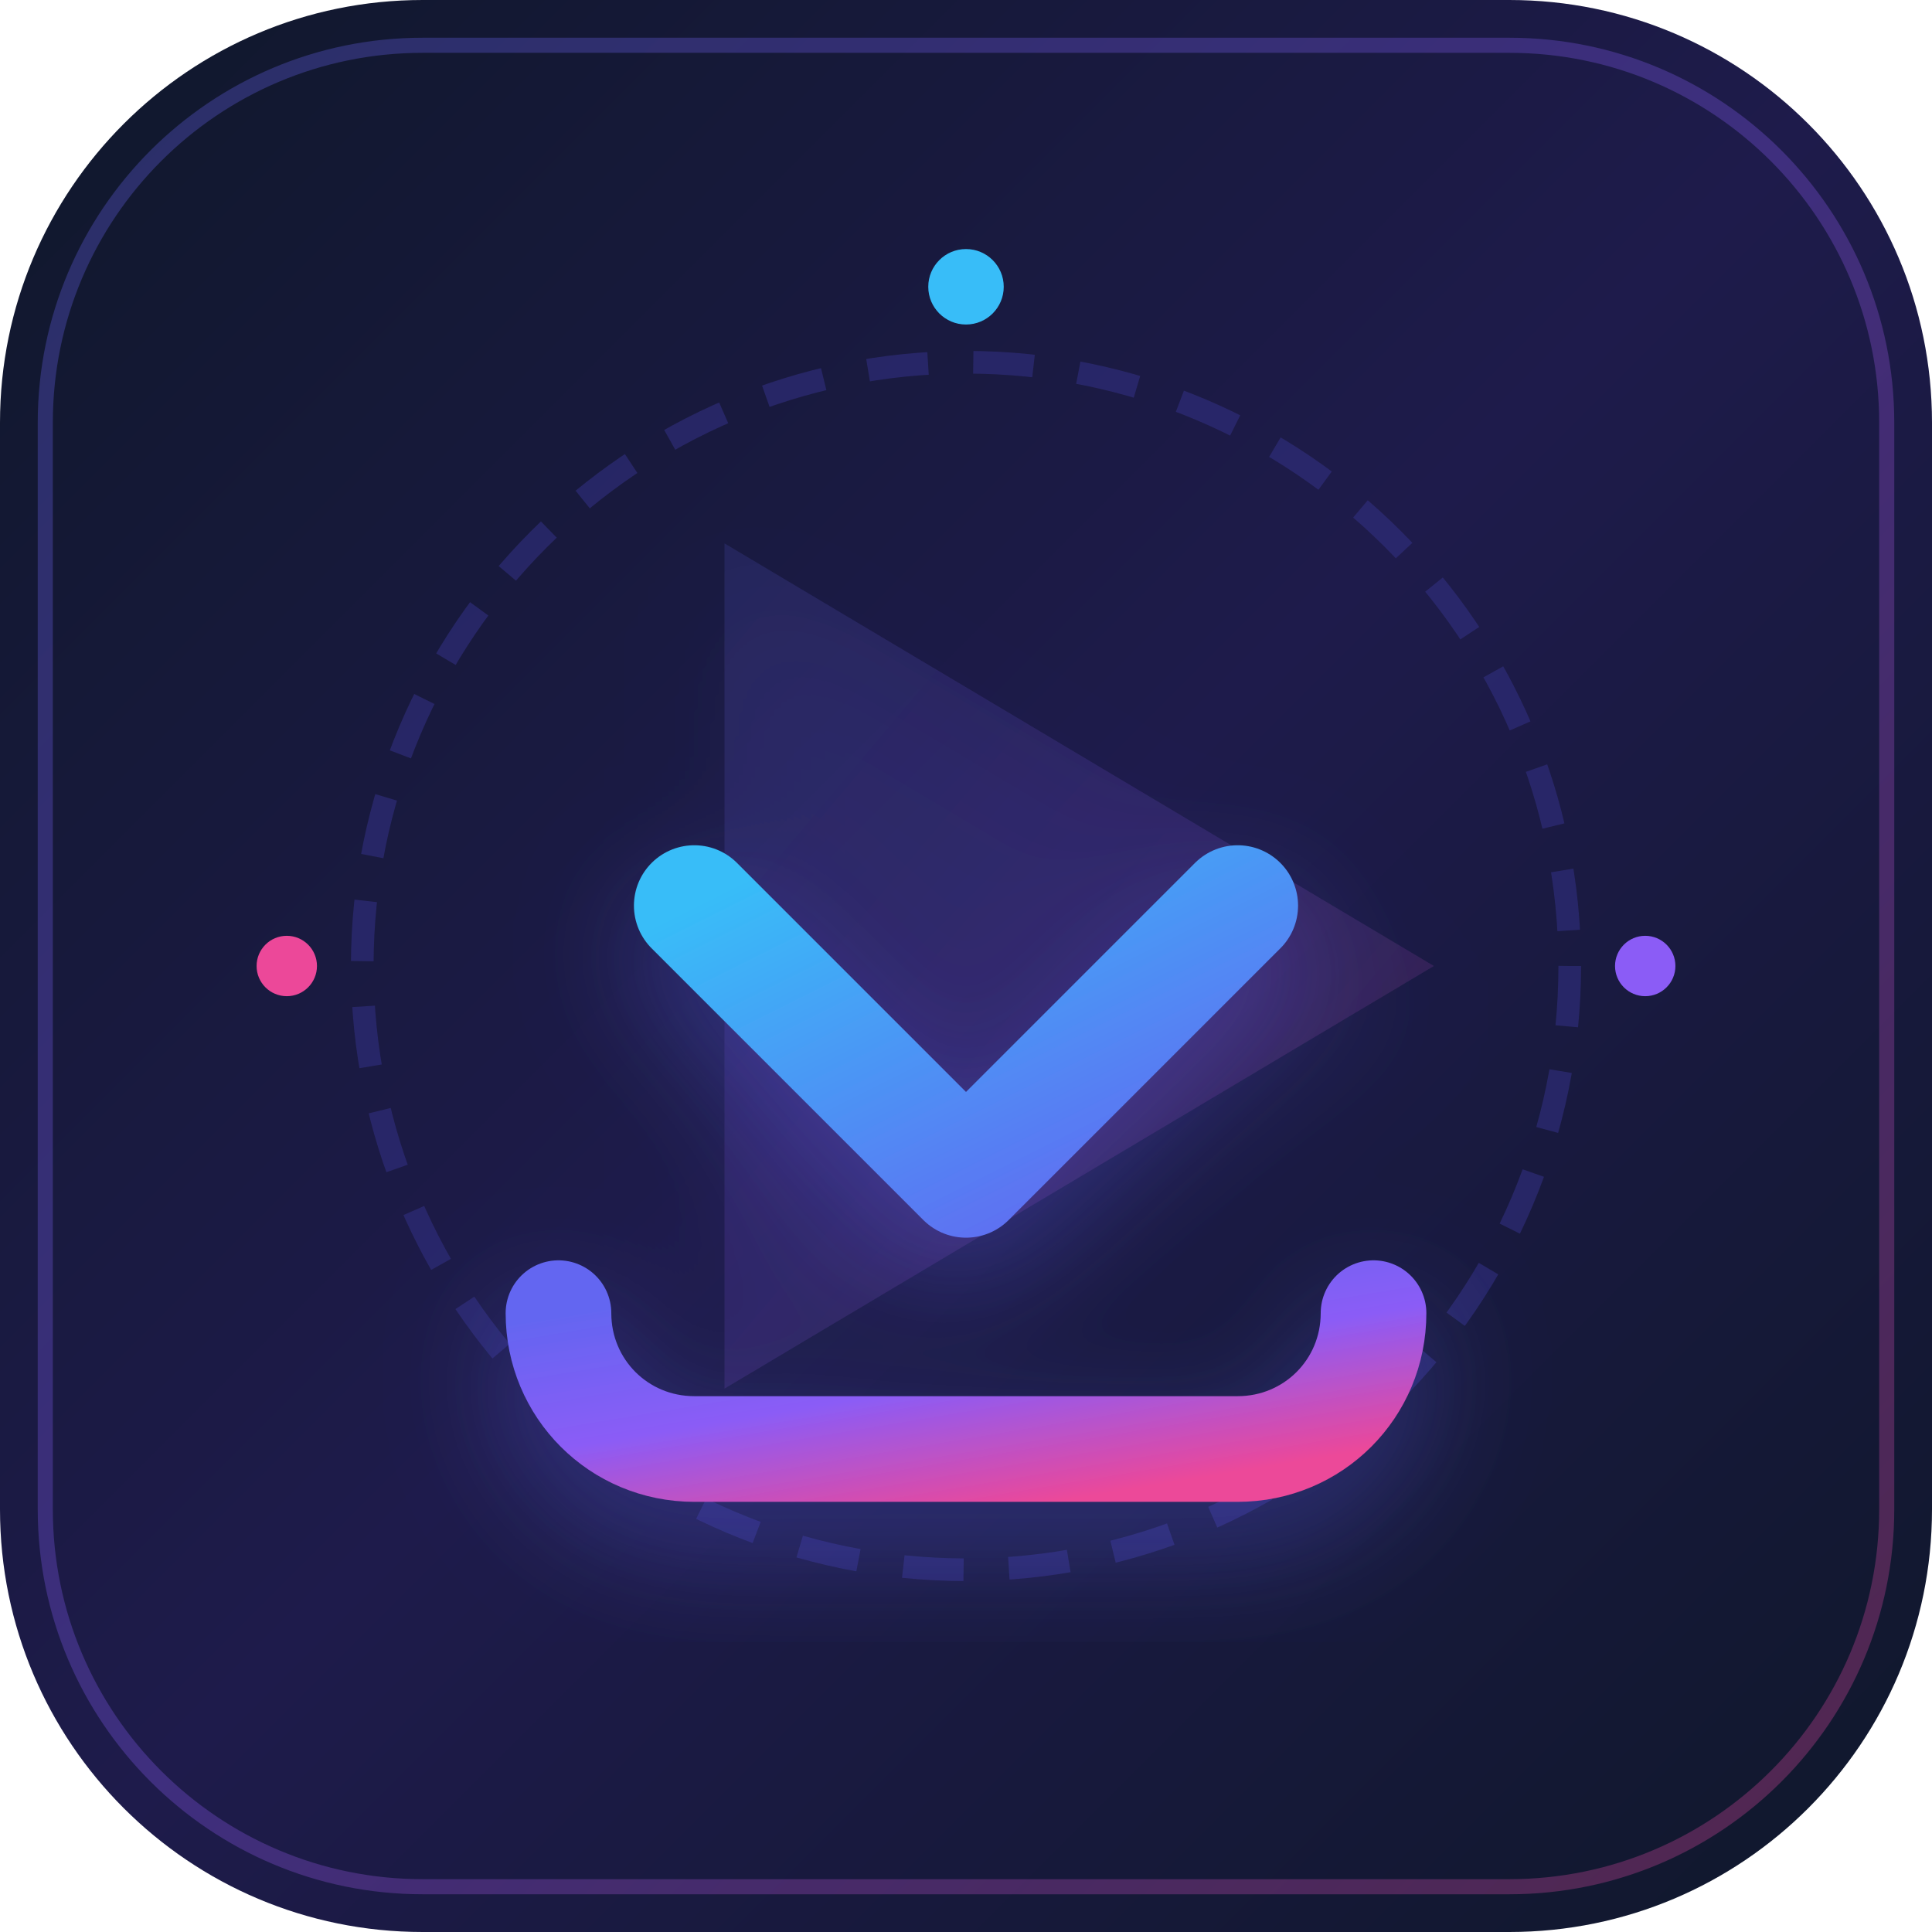
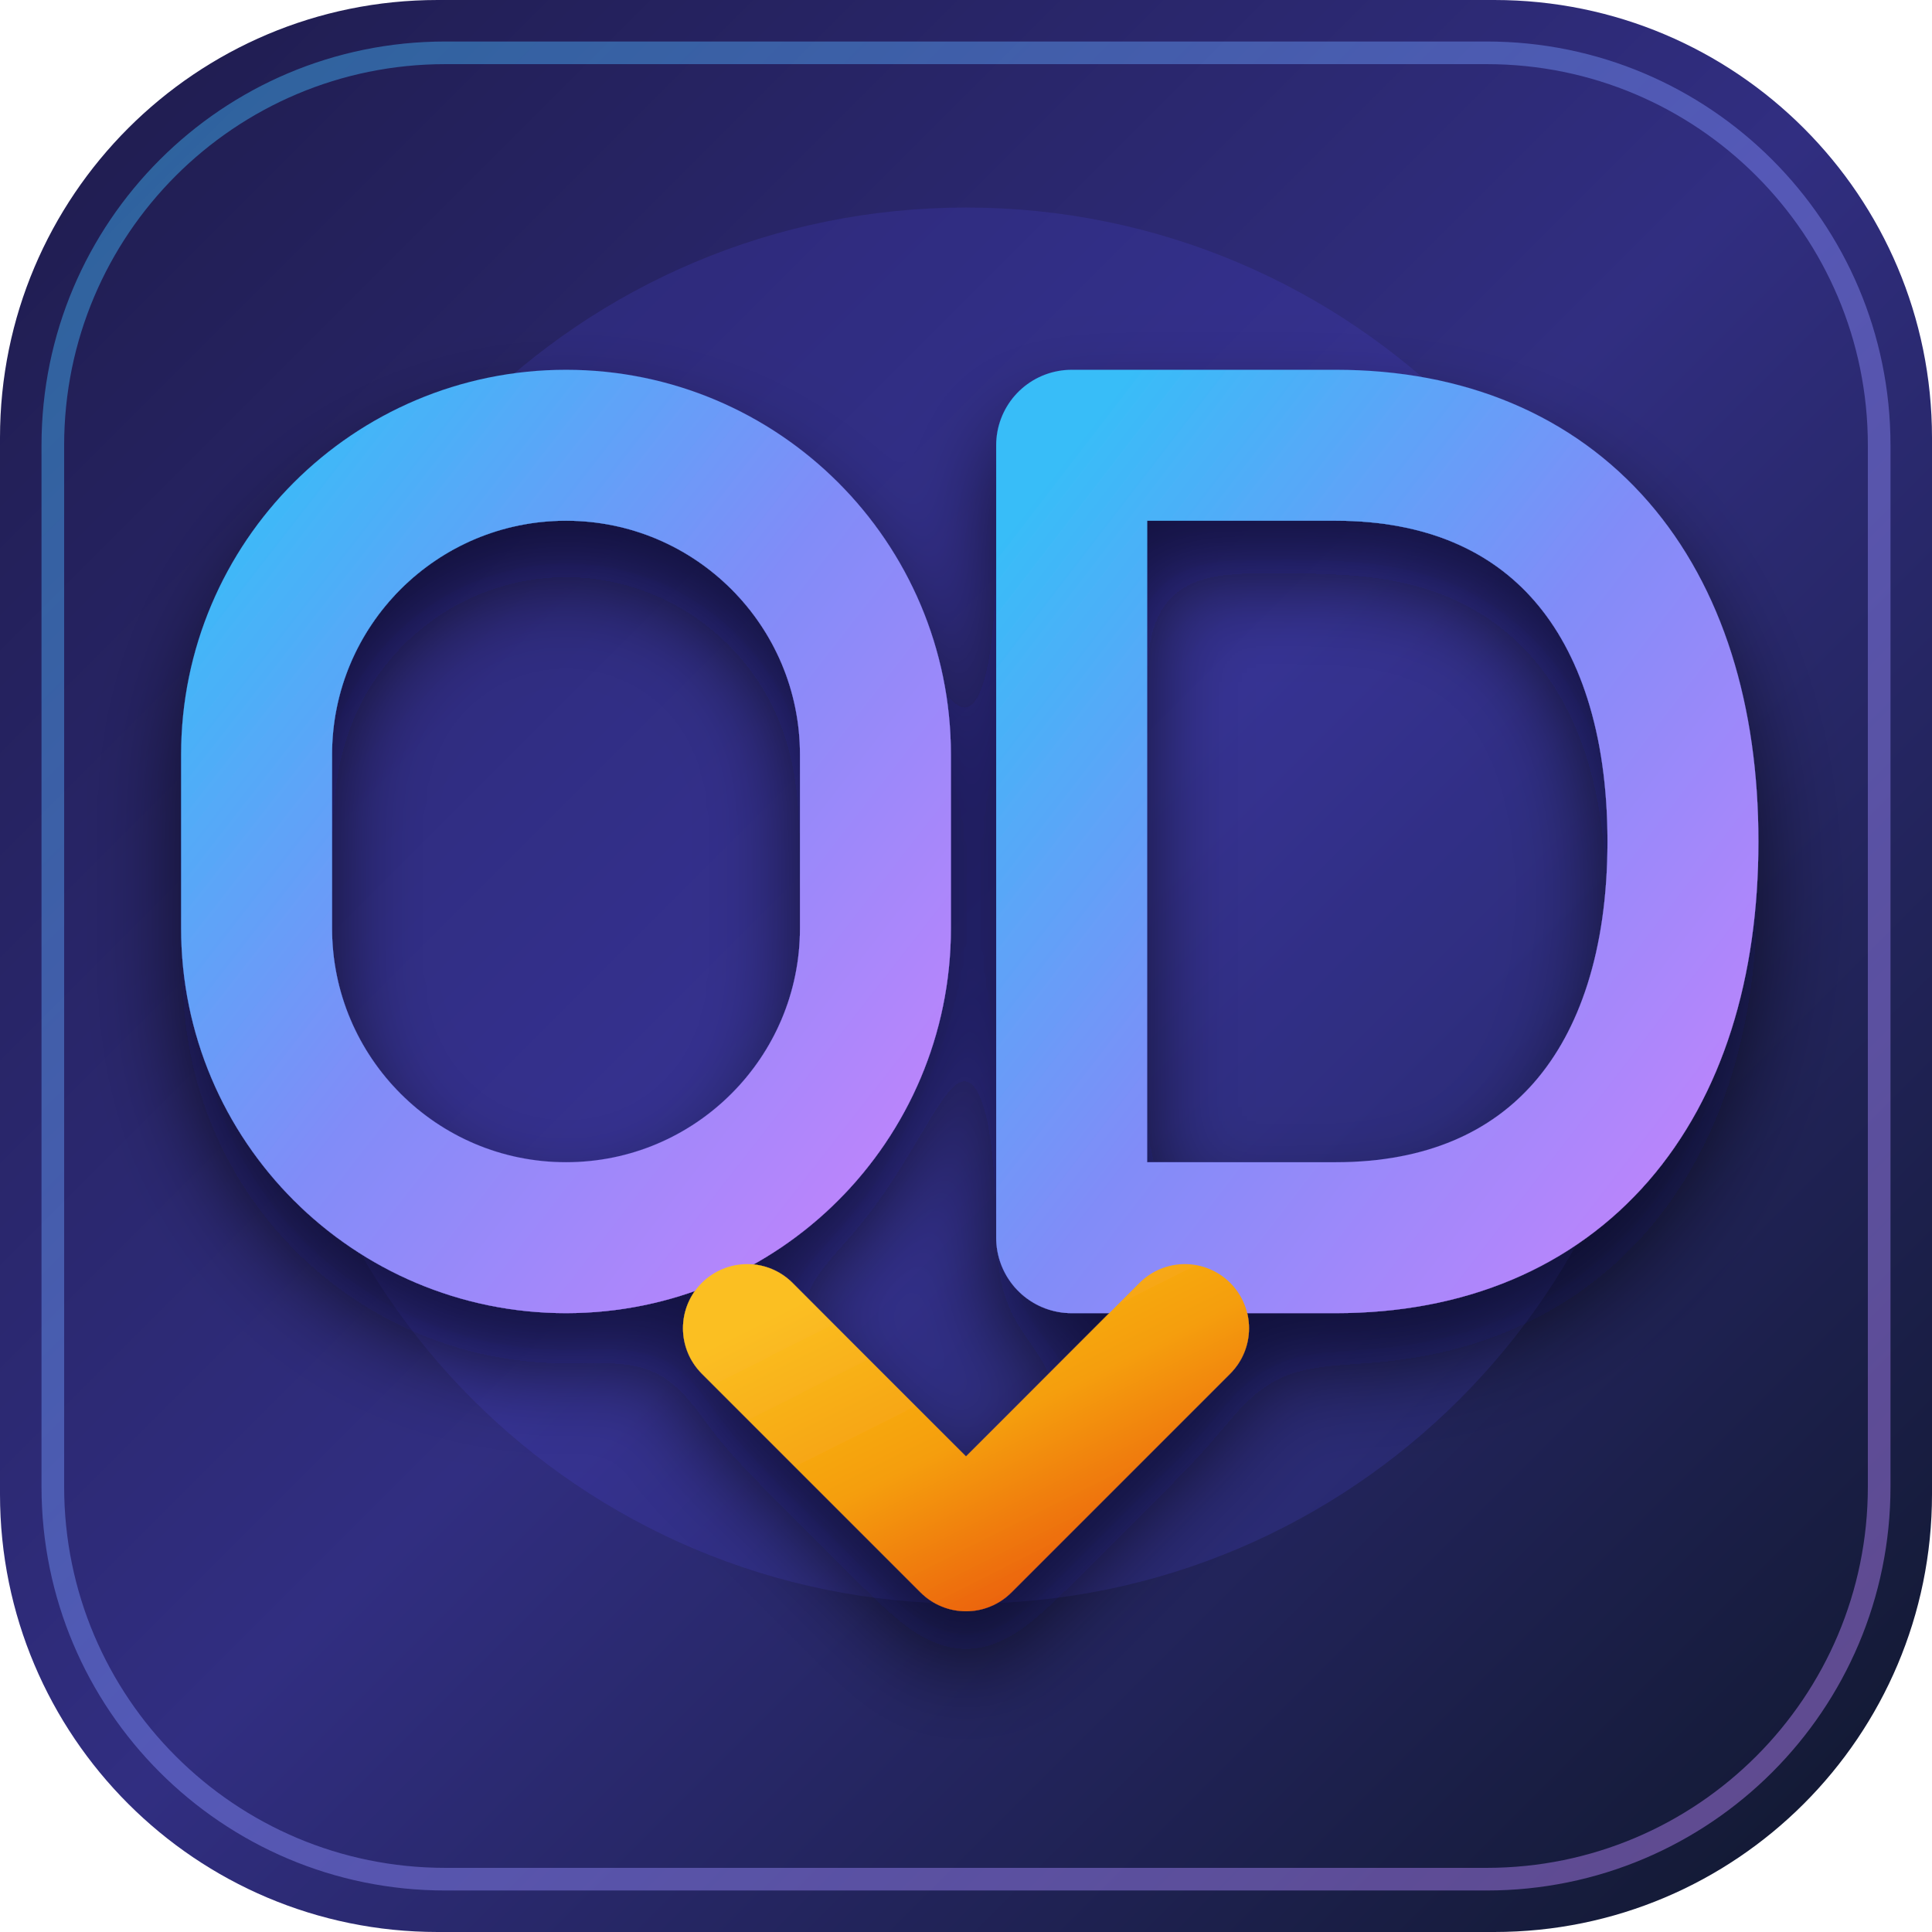
<svg xmlns="http://www.w3.org/2000/svg" viewBox="0 0 512 512" fill="none">
  <defs>
    <linearGradient id="bg-grad" x1="0%" y1="0%" x2="100%" y2="100%">
-       <stop offset="0%" stop-color="#0f172a" />
-       <stop offset="50%" stop-color="#1e1b4b" />
+       <stop offset="0%" stop-color="#1e1b4b" />
+       <stop offset="50%" stop-color="#312e81" />
      <stop offset="100%" stop-color="#0f172a" />
    </linearGradient>
-     <linearGradient id="primary-grad" x1="0%" y1="0%" x2="100%" y2="100%">
-       <stop offset="0%" stop-color="#6366f1" />
-       <stop offset="50%" stop-color="#8b5cf6" />
-       <stop offset="100%" stop-color="#ec4899" />
+     <linearGradient id="od-gold" x1="0%" y1="0%" x2="100%" y2="100%">
+       <stop offset="0%" stop-color="#38bdf8" />
+       <stop offset="50%" stop-color="#818cf8" />
+       <stop offset="100%" stop-color="#c084fc" />
    </linearGradient>
-     <linearGradient id="glow-grad" x1="0%" y1="0%" x2="100%" y2="100%">
-       <stop offset="0%" stop-color="#38bdf8" />
-       <stop offset="100%" stop-color="#6366f1" />
+     <linearGradient id="arrow-grad" x1="0%" y1="0%" x2="100%" y2="100%">
+       <stop offset="0%" stop-color="#fbbf24" />
+       <stop offset="50%" stop-color="#f59e0b" />
+       <stop offset="100%" stop-color="#ea580c" />
    </linearGradient>
-     <filter id="shadow" x="-20%" y="-20%" width="140%" height="140%">
-       <feDropShadow dx="0" dy="12" stdDeviation="16" flood-color="#6366f1" flood-opacity="0.35" />
+     <filter id="3d-shadow" x="-20%" y="-20%" width="140%" height="140%">
+       <feDropShadow dx="0" dy="14" stdDeviation="12" flood-color="#020617" flood-opacity="0.65" />
    </filter>
  </defs>
-   <rect width="512" height="512" rx="112" fill="url(#bg-grad)" />
-   <rect x="12" y="12" width="488" height="488" rx="100" stroke="url(#primary-grad)" stroke-width="4" stroke-opacity="0.3" fill="none" />
-   <circle cx="256" cy="256" r="160" stroke="#312e81" stroke-width="6" stroke-dasharray="16 12" opacity="0.6" />
-   <g filter="url(#shadow)">
-     <path d="M192 144 L380 256 L192 368 Z" fill="url(#primary-grad)" opacity="0.15" />
-     <path d="M256 128 V304" stroke="url(#glow-grad)" stroke-width="32" stroke-linecap="round" />
-     <path d="M184 240 L256 312 L328 240" fill="none" stroke="url(#glow-grad)" stroke-width="32" stroke-linecap="round" stroke-linejoin="round" />
-     <path d="M148 348 C148 368 164 384 184 384 H328 C348 384 364 368 364 348" stroke="url(#primary-grad)" stroke-width="28" stroke-linecap="round" />
+   <rect width="512" height="512" rx="116" fill="url(#bg-grad)" />
+   <rect x="14" y="14" width="484" height="484" rx="104" stroke="url(#od-gold)" stroke-width="6" stroke-opacity="0.45" fill="none" />
+   <circle cx="256" cy="240" r="185" fill="#4f46e5" opacity="0.18" />
+   <g filter="url(#3d-shadow)">
+     <rect x="68" y="118" width="164" height="210" rx="82" stroke="url(#od-gold)" stroke-width="40" fill="none" />
+     <path d="M284 118 H354 C412 118 446 158 446 223 C446 288 412 328 354 328 H284 Z" stroke="url(#od-gold)" stroke-width="40" stroke-linejoin="round" fill="none" />
+     <path d="M256 265 V402" stroke="url(#arrow-grad)" stroke-width="34" stroke-linecap="round" />
+     <path d="M198 352 L256 410 L314 352" stroke="url(#arrow-grad)" stroke-width="34" stroke-linecap="round" stroke-linejoin="round" fill="none" />
+     <path d="M132 438 H380" stroke="url(#arrow-grad)" stroke-width="26" stroke-linecap="round" />
  </g>
-   <circle cx="256" cy="76" r="10" fill="#38bdf8" />
-   <circle cx="436" cy="256" r="8" fill="#8b5cf6" />
-   <circle cx="76" cy="256" r="8" fill="#ec4899" />
</svg>
